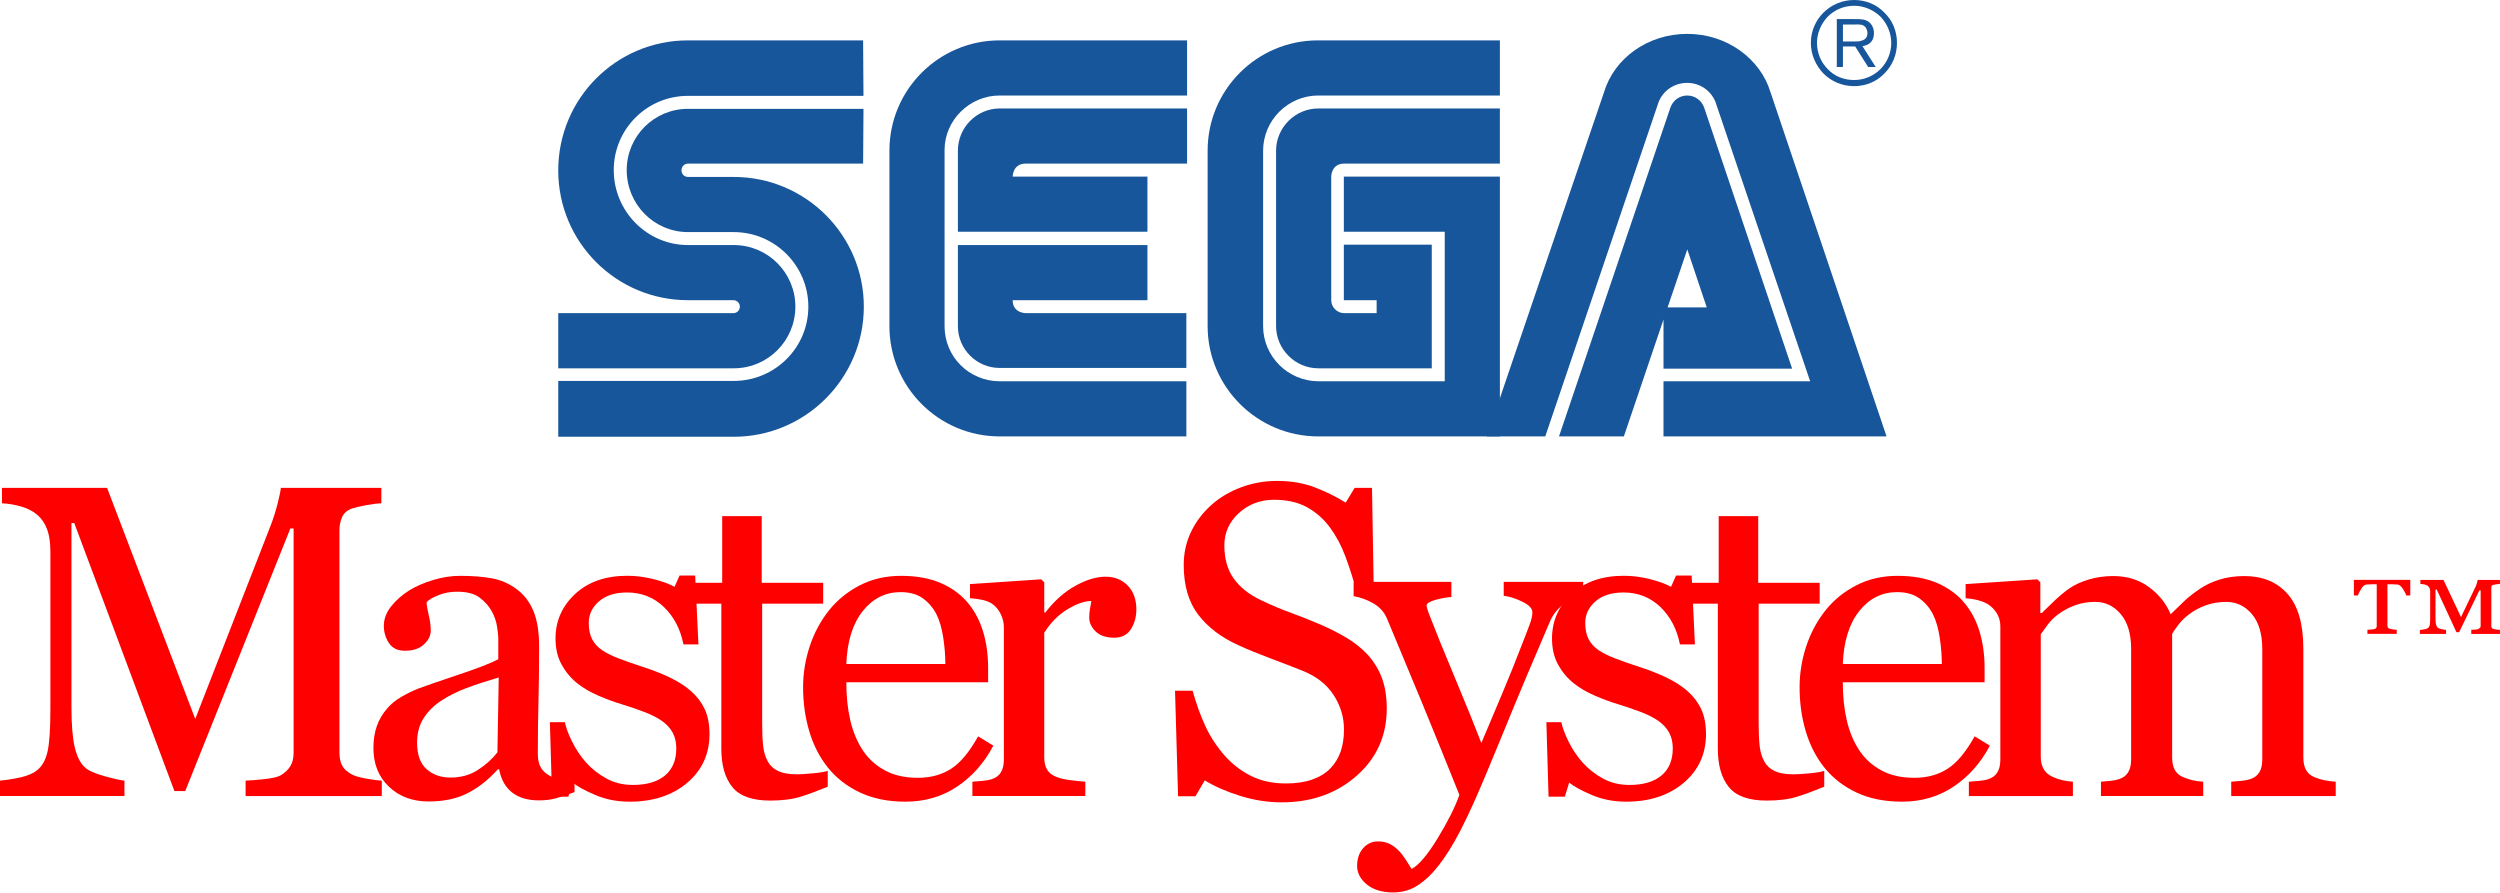
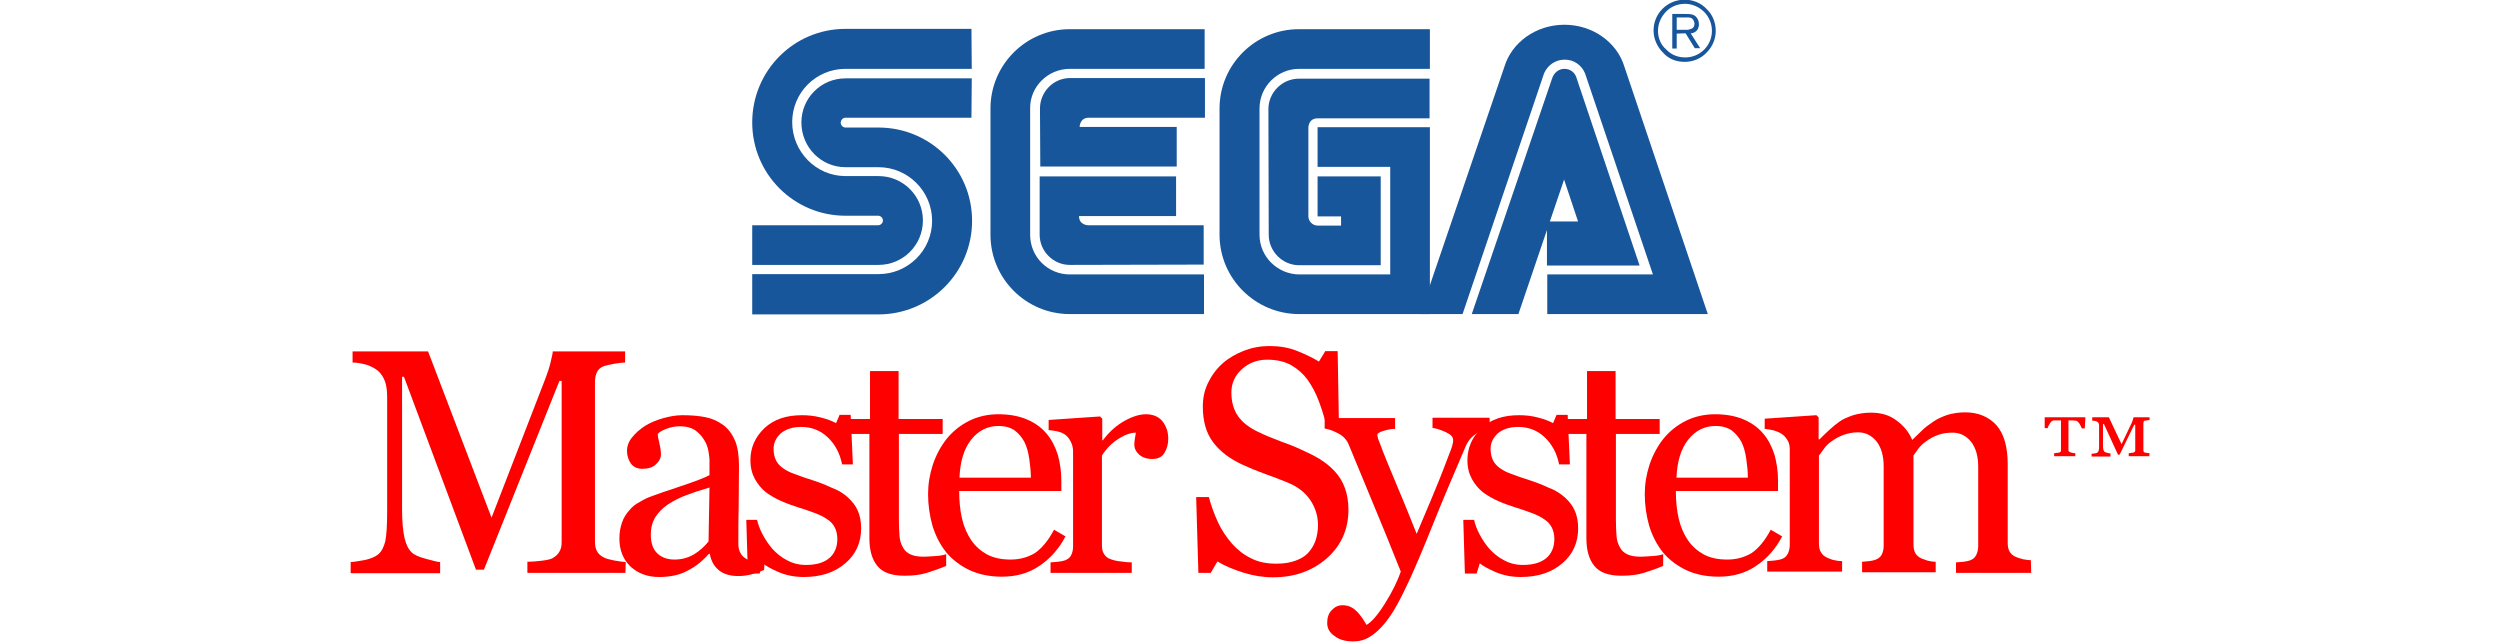
- <svg xmlns="http://www.w3.org/2000/svg" version="1.1" id="Ebene_1" x="0px" y="0px" width="566.929px" height="202.382px" viewBox="0 -0.002 566.929 202.382" enable-background="new 0 -0.002 566.929 202.382" xml:space="preserve">
+ <svg xmlns="http://www.w3.org/2000/svg" version="1.1" baseProfile="tiny" id="Ebene_1" x="0px" y="0px" viewBox="-134 295.6 788 202.4" xml:space="preserve">
  <g>
-     <path fill="#17569B" d="M126.595,99.044h39.796c16.265,0,29.501-13.238,29.501-29.5c0-16.261-13.236-29.42-29.501-29.42h-10.376   c-0.817,0-1.474-0.652-1.474-1.471c0-0.898,0.654-1.551,1.474-1.551h39.716l0.082-12.423h-39.798   c-7.683,0-13.894,6.212-13.894,13.894c0,7.764,6.209,14.056,13.894,14.056h10.376c9.316,0,16.918,7.602,16.918,16.917   c0,9.317-7.602,16.834-16.918,16.834h-39.796V99.044L126.595,99.044z" />
-     <path fill="#17569B" d="M126.595,83.518h39.796c7.765,0,13.977-6.292,13.977-13.974s-6.211-13.974-13.977-13.974h-10.376   c-9.315,0-16.835-7.682-16.835-16.998c0-9.317,7.521-16.834,16.835-16.834h39.796l-0.082-12.585h-39.718   c-16.261,0-29.418,13.156-29.418,29.5c0,16.262,13.156,29.42,29.418,29.42h10.297c0.816,0,1.472,0.654,1.472,1.471   s-0.655,1.471-1.472,1.471h-39.716L126.595,83.518L126.595,83.518z" />
-     <path fill="#17569B" d="M226.701,86.459c-6.862,0-12.5-5.475-12.5-12.503V33.994c0-6.7,5.639-12.339,12.5-12.339h42.495V9.153   h-42.495c-13.809,0-25.005,11.196-25.005,25.007v39.796c0,13.812,11.194,25.008,25.005,25.008h42.333V86.461L226.701,86.459   L226.701,86.459z" />
-     <path fill="#17569B" d="M217.222,34.158c0-5.23,4.249-9.562,9.479-9.562h42.495V37.1h-36.609c-2.944,0-2.944,2.94-2.944,2.94   h30.563v12.504h-42.984V34.158L217.222,34.158z" />
-     <path fill="#17569B" d="M226.701,83.438c-5.229,0-9.479-4.25-9.479-9.48v-18.39h42.983V68.07h-30.562   c0,2.942,2.941,2.942,2.941,2.942h36.447v12.423L226.701,83.438L226.701,83.438z" />
-     <path fill="#17569B" d="M299.024,86.459c-6.946,0-12.586-5.64-12.586-12.503V34.16c0-6.866,5.642-12.505,12.506-12.505h41.188   V9.153h-41.271c-13.811,0-25.005,11.196-25.005,25.007v39.796c0,13.812,11.274,25.008,25.088,25.008h41.188v-58.92h-35.387v12.502   h22.883V86.46L299.024,86.459L299.024,86.459z" />
-     <path fill="#17569B" d="M289.378,73.956c0,5.23,4.334,9.563,9.563,9.563h25.741V55.488h-19.938v12.585h7.437v2.942h-7.353   c-1.637,0-2.943-1.387-2.943-2.942V40.042c0,0,0-2.943,2.943-2.943h35.301V24.595h-41.187c-5.229,0-9.563,4.332-9.563,9.563   L289.378,73.956L289.378,73.956z" />
-     <path fill="#17569B" d="M378.783,24.436c0.57-1.634,2.043-2.778,3.842-2.778c1.797,0,3.271,1.146,3.844,2.778l19.938,59.166   h-29.171V69.708h9.808l-4.414-13.159l-14.385,42.414h-14.709L378.783,24.436L378.783,24.436z" />
-     <path fill="#17569B" d="M410.492,86.459h-33.261v12.503h50.585L401.503,20.92c-2.291-7.6-9.891-13.239-18.881-13.239   c-8.986,0-16.586,5.558-18.877,13.239l-26.563,78.042h13.241l25.738-75.917c1.063-2.534,3.514-4.25,6.455-4.25   c2.862,0,5.316,1.716,6.377,4.25L410.492,86.459L410.492,86.459z" />
-     <path fill="#17569B" d="M420.46,19.531c2.613,0,5.066-0.982,6.863-2.862c1.879-1.878,2.855-4.33,2.855-6.945   c0-2.616-0.979-5.065-2.855-6.866c-1.797-1.878-4.25-2.86-6.863-2.86c-5.394,0-9.81,4.332-9.81,9.726   c0,2.615,1.063,5.065,2.856,6.945C415.393,18.551,417.843,19.531,420.46,19.531z M412.041,9.725c0-2.207,0.903-4.332,2.455-5.967   c1.549-1.552,3.676-2.452,5.965-2.452c2.207,0,4.332,0.898,5.969,2.452c1.553,1.635,2.451,3.759,2.451,5.967   c0,4.656-3.76,8.417-8.416,8.417c-2.289,0-4.418-0.818-5.967-2.452C412.944,14.136,412.041,12.013,412.041,9.725z" />
-     <path fill="#17569B" d="M417.925,10.541v4.656h-1.391V4.329h4.01c1.467,0,2.363,0,3.268,0.653c0.734,0.572,1.145,1.472,1.145,2.535   c0,2.533-2.043,2.86-2.613,2.943l3.021,4.738h-1.717l-2.941-4.656L417.925,10.541L417.925,10.541z M417.925,9.397h2.859   c0.49,0,0.895,0,1.309-0.164c1.063-0.245,1.391-0.98,1.391-1.716c0-0.247-0.082-1.063-0.654-1.554   c-0.57-0.489-1.307-0.409-2.125-0.409h-2.779V9.397L417.925,9.397z" />
+     <path fill="#17569B" d="M103.1,394.7h39.8c16.3,0,29.5-13.2,29.5-29.5c0-16.3-13.2-29.4-29.5-29.4h-10.4c-0.8,0-1.5-0.7-1.5-1.5   c0-0.9,0.7-1.6,1.5-1.6h39.7l0.1-12.4h-39.8c-7.7,0-13.9,6.2-13.9,13.9c0,7.8,6.2,14.1,13.9,14.1h10.4c9.3,0,16.9,7.6,16.9,16.9   c0,9.3-7.6,16.8-16.9,16.8h-39.8L103.1,394.7L103.1,394.7z" />
+     <path fill="#17569B" d="M103.1,379.1h39.8c7.8,0,14-6.3,14-14c0-7.7-6.2-14-14-14h-10.4c-9.3,0-16.8-7.7-16.8-17   c0-9.3,7.5-16.8,16.8-16.8h39.8l-0.1-12.6h-39.7c-16.3,0-29.4,13.2-29.4,29.5c0,16.3,13.2,29.4,29.4,29.4h10.3   c0.8,0,1.5,0.7,1.5,1.5c0,0.8-0.7,1.5-1.5,1.5h-39.7L103.1,379.1L103.1,379.1z" />
+     <path fill="#17569B" d="M203.2,382.1c-6.9,0-12.5-5.5-12.5-12.5v-40c0-6.7,5.6-12.3,12.5-12.3h42.5v-12.5h-42.5   c-13.8,0-25,11.2-25,25v39.8c0,13.8,11.2,25,25,25h42.3v-12.5L203.2,382.1L203.2,382.1z" />
+     <path fill="#17569B" d="M193.8,329.8c0-5.2,4.2-9.6,9.5-9.6h42.5v12.5h-36.6c-2.9,0-2.9,2.9-2.9,2.9h30.6v12.5h-43L193.8,329.8   L193.8,329.8z" />
+     <path fill="#17569B" d="M203.2,379.1c-5.2,0-9.5-4.3-9.5-9.5v-18.4h43v12.5h-30.6c0,2.9,2.9,2.9,2.9,2.9h36.4v12.4L203.2,379.1   L203.2,379.1z" />
+     <path fill="#17569B" d="M275.6,382.1c-6.9,0-12.6-5.6-12.6-12.5v-39.8c0-6.9,5.6-12.5,12.5-12.5h41.2v-12.5h-41.3   c-13.8,0-25,11.2-25,25v39.8c0,13.8,11.3,25,25.1,25h41.2v-58.9h-35.4v12.5h22.9v33.9L275.6,382.1L275.6,382.1z" />
+     <path fill="#17569B" d="M265.9,369.6c0,5.2,4.3,9.6,9.6,9.6h25.7v-28h-19.9v12.6h7.4v2.9h-7.4c-1.6,0-2.9-1.4-2.9-2.9v-28   c0,0,0-2.9,2.9-2.9h35.3v-12.5h-41.2c-5.2,0-9.6,4.3-9.6,9.6L265.9,369.6L265.9,369.6z" />
+     <path fill="#17569B" d="M355.3,320.1c0.6-1.6,2-2.8,3.8-2.8c1.8,0,3.3,1.1,3.8,2.8l19.9,59.2h-29.2v-13.9h9.8l-4.4-13.2l-14.4,42.4   h-14.7L355.3,320.1L355.3,320.1z" />
+     <path fill="#17569B" d="M387,382.1h-33.3v12.5h50.6l-26.3-78c-2.3-7.6-9.9-13.2-18.9-13.2c-9,0-16.6,5.6-18.9,13.2l-26.6,78H327   l25.7-75.9c1.1-2.5,3.5-4.3,6.5-4.3c2.9,0,5.3,1.7,6.4,4.3L387,382.1L387,382.1z" />
+     <path fill="#17569B" d="M397,315.1c2.6,0,5.1-1,6.9-2.9c1.9-1.9,2.9-4.3,2.9-6.9c0-2.6-1-5.1-2.9-6.9c-1.8-1.9-4.3-2.9-6.9-2.9   c-5.4,0-9.8,4.3-9.8,9.7c0,2.6,1.1,5.1,2.9,6.9C391.9,314.2,394.4,315.1,397,315.1z M388.6,305.3c0-2.2,0.9-4.3,2.5-6   c1.5-1.6,3.7-2.5,6-2.5c2.2,0,4.3,0.9,6,2.5c1.6,1.6,2.5,3.8,2.5,6c0,4.7-3.8,8.4-8.4,8.4c-2.3,0-4.4-0.8-6-2.5   C389.5,309.8,388.6,307.6,388.6,305.3z" />
+     <path fill="#17569B" d="M394.5,306.2v4.7h-1.4v-10.9h4c1.5,0,2.4,0,3.3,0.7c0.7,0.6,1.1,1.5,1.1,2.5c0,2.5-2,2.9-2.6,2.9l3,4.7   h-1.7l-2.9-4.7L394.5,306.2L394.5,306.2z M394.5,305h2.9c0.5,0,0.9,0,1.3-0.2c1.1-0.2,1.4-1,1.4-1.7c0-0.2-0.1-1.1-0.7-1.6   c-0.6-0.5-1.3-0.4-2.1-0.4h-2.8L394.5,305L394.5,305z" />
    <g id="g6708" transform="translate(-67.06981,39.50687)">
      <g id="flowRoot6696" transform="translate(0,952.3622)">
-         <path id="path6717" fill="#FF0000" d="M153.646-811.351h-30.878v-3.498c1.118-0.029,2.554-0.146,4.31-0.347     c1.758-0.194,2.963-0.472,3.621-0.838c1.019-0.62,1.767-1.333,2.241-2.142c0.477-0.805,0.713-1.813,0.713-3.029v-50.821h-0.738     l-23.836,59.54h-2.461l-22.704-60.77h-0.64v41.712c0,4.036,0.255,7.108,0.763,9.208c0.51,2.102,1.289,3.611,2.341,4.527     c0.723,0.688,2.214,1.352,4.479,1.976s3.744,0.953,4.433,0.981v3.496H67.07v-3.496c1.479-0.129,3.028-0.375,4.653-0.735     c1.625-0.361,2.88-0.901,3.768-1.625c1.15-0.915,1.938-2.33,2.364-4.236c0.429-1.899,0.64-5.088,0.64-9.554v-35.756     c0-2.067-0.245-3.757-0.738-5.069c-0.491-1.312-1.198-2.379-2.117-3.201c-1.018-0.887-2.265-1.542-3.743-1.972     c-1.478-0.424-2.938-0.668-4.382-0.738v-3.495h23.836l19.993,52.399l17.091-43.831c0.623-1.604,1.157-3.288,1.601-5.048     c0.443-1.757,0.683-2.932,0.714-3.521h22.801v3.496c-0.919,0.034-2.094,0.183-3.521,0.444c-1.428,0.266-2.471,0.512-3.127,0.737     c-1.115,0.393-1.872,1.055-2.267,1.972c-0.395,0.919-0.591,1.919-0.591,3.003v50.379c0,1.15,0.196,2.117,0.591,2.906     c0.395,0.785,1.149,1.479,2.267,2.064c0.592,0.334,1.643,0.637,3.153,0.914c1.509,0.275,2.708,0.437,3.594,0.465v3.5h-0.004     V-811.351z" />
-         <path id="path6719" fill="#FF0000" d="M197.354-812.24c-1.542,0.563-2.895,1.01-4.062,1.356     c-1.167,0.345-2.487,0.516-3.965,0.516c-2.563,0-4.604-0.596-6.132-1.796c-1.526-1.197-2.503-2.943-2.93-5.244h-0.296     c-2.134,2.361-4.424,4.172-6.871,5.416c-2.446,1.252-5.393,1.871-8.84,1.871c-3.645,0-6.64-1.109-8.987-3.35     c-2.348-2.229-3.52-5.151-3.52-8.765c0-1.872,0.262-3.549,0.788-5.024c0.526-1.479,1.314-2.807,2.363-3.988     c0.822-0.98,1.905-1.857,3.25-2.634c1.348-0.769,2.61-1.382,3.792-1.847c1.48-0.557,4.475-1.593,8.988-3.104     c4.515-1.505,7.559-2.687,9.135-3.544v-4.874c0-0.427-0.089-1.248-0.271-2.462c-0.182-1.214-0.566-2.365-1.158-3.449     c-0.657-1.21-1.583-2.271-2.783-3.175c-1.197-0.9-2.896-1.354-5.096-1.354c-1.512,0-2.914,0.255-4.211,0.762     c-1.297,0.514-2.208,1.044-2.732,1.602c0,0.66,0.156,1.625,0.468,2.905c0.313,1.278,0.468,2.462,0.468,3.545     c0,1.15-0.518,2.2-1.553,3.15c-1.033,0.959-2.47,1.428-4.308,1.428c-1.641,0-2.848-0.578-3.621-1.747     c-0.77-1.161-1.156-2.468-1.156-3.915c0-1.509,0.533-2.955,1.601-4.335c1.067-1.378,2.454-2.608,4.163-3.691     c1.478-0.915,3.267-1.701,5.367-2.34c2.103-0.642,4.153-0.961,6.156-0.961c2.758,0,5.161,0.19,7.215,0.565     c2.053,0.381,3.915,1.191,5.59,2.439c1.673,1.217,2.946,2.866,3.816,4.948c0.87,2.088,1.305,4.77,1.305,8.053     c0,4.695-0.051,8.857-0.147,12.482c-0.1,3.63-0.146,7.595-0.146,11.896c0,1.279,0.221,2.3,0.664,3.056     c0.443,0.758,1.125,1.396,2.045,1.918c0.492,0.298,1.271,0.461,2.34,0.492c1.066,0.034,2.157,0.053,3.273,0.053v3.146H197.354z      M180.168-838.243c-2.792,0.823-5.236,1.623-7.338,2.413c-2.103,0.787-4.055,1.771-5.859,2.955     c-1.643,1.117-2.939,2.438-3.893,3.962c-0.949,1.526-1.428,3.347-1.428,5.442c0,2.729,0.714,4.728,2.143,6.009     c1.429,1.278,3.24,1.921,5.441,1.921c2.331,0,4.383-0.568,6.156-1.7c1.772-1.134,3.268-2.466,4.481-4.015L180.168-838.243z" />
-         <path id="path6721" fill="#FF0000" d="M223.777-835.139c1.346,1.182,2.381,2.546,3.104,4.084     c0.723,1.547,1.083,3.435,1.083,5.664c0,4.502-1.685,8.177-5.046,11.033c-3.366,2.854-7.727,4.285-13.076,4.285     c-2.825,0-5.427-0.512-7.807-1.529c-2.382-1.017-4.081-1.95-5.098-2.807l-0.984,3.202h-3.693l-0.492-16.896h3.397     c0.263,1.279,0.82,2.778,1.674,4.479c0.854,1.708,1.888,3.249,3.104,4.629c1.28,1.448,2.814,2.66,4.604,3.646     c1.789,0.982,3.801,1.48,6.033,1.48c3.151,0,5.582-0.715,7.29-2.146c1.706-1.426,2.562-3.471,2.562-6.133     c0-1.379-0.27-2.563-0.813-3.566c-0.542-1-1.339-1.876-2.389-2.637c-1.083-0.756-2.413-1.433-3.989-2.043     c-1.576-0.606-3.332-1.207-5.27-1.799c-1.545-0.459-3.259-1.088-5.146-1.896c-1.889-0.806-3.505-1.752-4.852-2.833     c-1.444-1.146-2.626-2.563-3.546-4.235c-0.919-1.673-1.38-3.644-1.38-5.909c0-3.973,1.479-7.336,4.433-10.097     c2.956-2.758,6.912-4.138,11.87-4.138c1.901,0,3.849,0.246,5.836,0.735c1.984,0.497,3.602,1.085,4.851,1.773l1.133-2.56h3.545     l0.738,15.608h-3.397c-0.689-3.479-2.176-6.309-4.458-8.496c-2.283-2.181-5.065-3.273-8.35-3.273     c-2.69,0-4.811,0.676-6.353,2.021c-1.543,1.351-2.314,2.975-2.314,4.876c0,1.479,0.253,2.709,0.763,3.693     c0.51,0.986,1.271,1.82,2.291,2.513c0.983,0.659,2.223,1.275,3.718,1.847c1.494,0.574,3.34,1.228,5.542,1.945     c2.167,0.688,4.211,1.497,6.131,2.412C220.946-837.273,222.528-836.252,223.777-835.139z" />
-         <path id="path6723" fill="#FF0000" d="M254.78-813.473c-2.135,0.889-4.153,1.637-6.058,2.242c-1.904,0.61-4.236,0.91-6.993,0.91     c-4.072,0-6.937-1.021-8.594-3.076c-1.659-2.051-2.488-4.951-2.488-8.69v-32.896h-8.767v-4.73h8.964v-15.118h8.963v15.118h13.937     v4.73h-13.838v27.133c0,2.039,0.073,3.738,0.222,5.101c0.147,1.362,0.5,2.558,1.058,3.569c0.525,0.953,1.314,1.676,2.364,2.166     c1.05,0.492,2.462,0.738,4.234,0.738c0.82,0,2.026-0.074,3.621-0.226c1.593-0.146,2.716-0.332,3.374-0.565L254.78-813.473     L254.78-813.473z" />
-         <path id="path6725" fill="#FF0000" d="M292.331-822.777c-2.035,3.875-4.76,6.961-8.175,9.258     c-3.414,2.299-7.338,3.444-11.77,3.444c-3.906,0-7.329-0.688-10.27-2.067c-2.937-1.377-5.358-3.252-7.264-5.613     c-1.903-2.362-3.324-5.119-4.26-8.271c-0.937-3.154-1.403-6.479-1.403-9.996c0-3.151,0.501-6.246,1.502-9.285     c1.002-3.032,2.471-5.768,4.408-8.198c1.872-2.327,4.194-4.209,6.968-5.64c2.775-1.429,5.887-2.142,9.334-2.142     c3.545,0,6.582,0.562,9.109,1.674c2.529,1.118,4.58,2.644,6.156,4.578c1.511,1.844,2.635,4.012,3.374,6.504     c0.737,2.494,1.108,5.205,1.108,8.123v3.251h-32.157c0,3.188,0.303,6.076,0.909,8.67c0.609,2.595,1.568,4.875,2.882,6.847     c1.278,1.905,2.953,3.406,5.022,4.506c2.067,1.104,4.53,1.646,7.387,1.646c2.922,0,5.441-0.68,7.559-2.047     c2.12-1.354,4.163-3.813,6.132-7.357L292.331-822.777z M281.447-841.294c0-1.839-0.155-3.808-0.467-5.909     c-0.313-2.102-0.813-3.857-1.502-5.271c-0.754-1.507-1.789-2.734-3.104-3.693c-1.312-0.949-3.005-1.427-5.071-1.427     c-3.449,0-6.313,1.436-8.595,4.311c-2.28,2.873-3.52,6.868-3.717,11.988L281.447-841.294L281.447-841.294z" />
-         <path id="path6727" fill="#FF0000" d="M324.761-853.657c0,1.673-0.411,3.16-1.23,4.457c-0.82,1.3-2.083,1.944-3.79,1.944     c-1.841,0-3.243-0.477-4.214-1.43c-0.967-0.949-1.452-2.001-1.452-3.149c0-0.723,0.057-1.379,0.172-1.971     c0.114-0.594,0.221-1.185,0.319-1.773c-1.542,0-3.35,0.623-5.417,1.871c-2.068,1.25-3.824,3.021-5.271,5.317v28.268     c0,1.154,0.224,2.088,0.666,2.811c0.442,0.725,1.141,1.265,2.092,1.625c0.822,0.33,1.881,0.574,3.176,0.734     c1.299,0.17,2.422,0.281,3.376,0.348v3.25h-25.61v-3.25c0.756-0.065,1.536-0.127,2.339-0.195     c0.805-0.063,1.502-0.194,2.094-0.397c0.918-0.295,1.601-0.812,2.043-1.549c0.443-0.738,0.664-1.699,0.664-2.879v-29.992     c0-1.017-0.238-2.021-0.713-3.004c-0.476-0.986-1.143-1.772-1.996-2.364c-0.622-0.396-1.359-0.678-2.215-0.862     c-0.854-0.177-1.773-0.3-2.758-0.367v-3.202l16.152-1.084l0.689,0.689v6.846h0.246c2.038-2.661,4.304-4.679,6.797-6.057     c2.496-1.381,4.777-2.069,6.845-2.069c2.069,0,3.752,0.675,5.049,2.021C324.114-857.726,324.761-855.922,324.761-853.657     L324.761-853.657z" />
-         <path id="path6729" fill="#FF0000" d="M377.213-843.412c1.476,1.646,2.565,3.441,3.271,5.395     c0.709,1.955,1.063,4.229,1.063,6.819c0,6.177-2.286,11.267-6.848,15.269c-4.563,4.008-10.226,6.006-16.989,6.006     c-3.12,0-6.236-0.479-9.356-1.45c-3.119-0.966-5.812-2.144-8.077-3.521l-2.117,3.597h-3.938l-0.689-23.935h3.988     c0.821,2.953,1.782,5.625,2.882,8.002c1.102,2.385,2.554,4.604,4.359,6.674c1.707,1.939,3.701,3.48,5.981,4.629     c2.283,1.151,4.934,1.723,7.951,1.723c2.267,0,4.242-0.294,5.936-0.886c1.691-0.593,3.064-1.433,4.112-2.513     c1.05-1.084,1.827-2.354,2.34-3.815c0.511-1.458,0.765-3.144,0.765-5.05c0-2.784-0.787-5.392-2.361-7.807     c-1.575-2.414-3.922-4.242-7.045-5.49c-2.135-0.854-4.58-1.799-7.338-2.832c-2.756-1.033-5.138-2.01-7.14-2.933     c-3.938-1.771-7.002-4.094-9.186-6.968c-2.184-2.871-3.273-6.626-3.273-11.256c0-2.655,0.542-5.135,1.624-7.436     c1.084-2.296,2.625-4.352,4.629-6.156c1.904-1.704,4.154-3.045,6.747-4.014c2.593-0.968,5.304-1.452,8.125-1.452     c3.218,0,6.099,0.49,8.644,1.479c2.543,0.982,4.869,2.136,6.967,3.443l2.021-3.349h3.94l0.396,23.195h-3.988     c-0.719-2.659-1.533-5.199-2.438-7.636c-0.901-2.427-2.073-4.629-3.521-6.598c-1.41-1.901-3.135-3.426-5.168-4.559     c-2.037-1.13-4.533-1.699-7.485-1.699c-3.117,0-5.778,1.005-7.979,3.003c-2.2,2.008-3.3,4.452-3.3,7.338     c0,3.023,0.705,5.525,2.118,7.512c1.411,1.987,3.465,3.619,6.155,4.898c2.397,1.15,4.751,2.142,7.063,2.976     c2.315,0.84,4.557,1.737,6.723,2.687c1.973,0.854,3.865,1.823,5.688,2.908C374.28-846.12,375.864-844.857,377.213-843.412     L377.213-843.412z" />
-         <path id="path6731" fill="#FF0000" d="M374.825-795.494c0-1.641,0.447-2.979,1.354-4.016c0.9-1.035,2.023-1.551,3.373-1.551     c1.049,0,1.951,0.192,2.709,0.592c0.754,0.396,1.428,0.906,2.02,1.524c0.492,0.49,1.021,1.167,1.576,2.019     c0.559,0.857,1.002,1.564,1.328,2.119c1.645-0.887,3.604-3.203,5.889-6.942c2.277-3.745,3.936-7.022,4.947-9.853     c-3.123-7.778-5.941-14.737-8.471-20.881c-2.529-6.139-5.172-12.49-7.928-19.061c-0.623-1.506-1.676-2.685-3.152-3.522     c-1.477-0.838-2.955-1.369-4.434-1.602v-3.25H396.2v3.447c-0.988,0.034-2.168,0.241-3.547,0.615     c-1.379,0.38-2.068,0.813-2.068,1.305c0,0.196,0.073,0.527,0.223,0.985c0.147,0.461,0.317,0.938,0.519,1.427     c1.247,3.251,3.147,7.941,5.712,14.062c2.564,6.128,4.548,11.023,5.958,14.702c1.479-3.515,3.015-7.147,4.604-10.907     c1.594-3.76,3.379-8.199,5.346-13.322c0.23-0.621,0.563-1.481,0.982-2.583c0.426-1.101,0.643-2.045,0.643-2.832     c0-0.852-0.744-1.65-2.24-2.39c-1.496-0.736-2.913-1.19-4.262-1.356v-3.151h18.025v3.057c-0.986,0.167-2.287,0.731-3.892,1.697     c-1.61,0.972-2.81,2.341-3.597,4.112c-3.908,9.063-7.385,17.319-10.416,24.772c-3.039,7.454-5.344,12.937-6.918,16.446     c-2.07,4.603-3.916,8.185-5.541,10.763c-1.625,2.58-3.213,4.604-4.754,6.08c-1.512,1.381-2.881,2.311-4.109,2.785     s-2.508,0.714-3.813,0.714c-2.563,0-4.574-0.606-6.035-1.819C375.554-792.519,374.825-793.919,374.825-795.494L374.825-795.494z" />
-         <path id="path6733" fill="#FF0000" d="M449.757-835.139c1.342,1.182,2.379,2.546,3.102,4.084     c0.723,1.547,1.082,3.435,1.082,5.664c0,4.502-1.684,8.177-5.045,11.033c-3.369,2.854-7.726,4.285-13.078,4.285     c-2.82,0-5.428-0.512-7.803-1.529c-2.384-1.017-4.082-1.95-5.1-2.807l-0.986,3.202h-3.693l-0.491-16.896h3.397     c0.26,1.279,0.817,2.778,1.676,4.479c0.854,1.708,1.886,3.249,3.104,4.629c1.278,1.448,2.812,2.66,4.604,3.646     c1.787,0.982,3.798,1.48,6.031,1.48c3.15,0,5.582-0.715,7.289-2.146c1.703-1.426,2.561-3.471,2.561-6.133     c0-1.379-0.271-2.563-0.813-3.566c-0.543-1-1.34-1.876-2.392-2.637c-1.08-0.756-2.411-1.433-3.985-2.043     c-1.576-0.606-3.334-1.207-5.272-1.799c-1.546-0.459-3.261-1.088-5.146-1.896c-1.892-0.806-3.504-1.752-4.851-2.833     c-1.442-1.146-2.629-2.563-3.548-4.235c-0.922-1.673-1.379-3.644-1.379-5.909c0-3.973,1.48-7.336,4.436-10.097     c2.956-2.758,6.906-4.138,11.867-4.138c1.902,0,3.852,0.246,5.834,0.735c1.984,0.497,3.605,1.085,4.854,1.773l1.135-2.56h3.543     l0.738,15.608h-3.397c-0.688-3.479-2.177-6.309-4.452-8.496c-2.287-2.181-5.064-3.273-8.352-3.273     c-2.692,0-4.813,0.676-6.354,2.021c-1.544,1.351-2.313,2.975-2.313,4.876c0,1.479,0.252,2.709,0.763,3.693     c0.51,0.986,1.272,1.82,2.29,2.513c0.986,0.659,2.229,1.275,3.722,1.847c1.488,0.574,3.339,1.228,5.539,1.945     c2.171,0.688,4.212,1.497,6.134,2.412C446.922-837.273,448.507-836.252,449.757-835.139L449.757-835.139z" />
-         <path id="path6735" fill="#FF0000" d="M480.756-813.473c-2.132,0.889-4.151,1.637-6.06,2.242c-1.901,0.61-4.23,0.91-6.989,0.91     c-4.071,0-6.937-1.021-8.595-3.076c-1.658-2.051-2.487-4.951-2.487-8.69v-32.896h-8.765v-4.73h8.959v-15.118h8.966v15.118h13.937     v4.73h-13.84v27.133c0,2.039,0.075,3.738,0.223,5.101s0.502,2.558,1.064,3.569c0.521,0.953,1.313,1.676,2.357,2.166     c1.051,0.492,2.463,0.738,4.234,0.738c0.821,0,2.027-0.074,3.62-0.226c1.593-0.146,2.718-0.332,3.374-0.565L480.756-813.473     L480.756-813.473z" />
-         <path id="path6737" fill="#FF0000" d="M518.308-822.777c-2.033,3.875-4.76,6.961-8.176,9.258     c-3.414,2.299-7.338,3.444-11.771,3.444c-3.898,0-7.326-0.688-10.266-2.067c-2.938-1.377-5.357-3.252-7.268-5.613     c-1.9-2.362-3.324-5.119-4.26-8.271c-0.938-3.154-1.401-6.479-1.401-9.996c0-3.151,0.504-6.246,1.501-9.285     c1.001-3.032,2.473-5.768,4.408-8.198c1.869-2.327,4.193-4.209,6.968-5.64c2.772-1.429,5.886-2.142,9.329-2.142     c3.549,0,6.584,0.562,9.111,1.674c2.529,1.118,4.58,2.644,6.156,4.578c1.512,1.844,2.635,4.012,3.375,6.504     c0.734,2.494,1.104,5.205,1.104,8.123v3.251h-32.154c0,3.188,0.305,6.076,0.91,8.67c0.604,2.595,1.564,4.875,2.883,6.847     c1.275,1.905,2.957,3.406,5.02,4.506c2.066,1.104,4.527,1.646,7.389,1.646c2.924,0,5.439-0.68,7.561-2.047     c2.117-1.354,4.162-3.813,6.135-7.357L518.308-822.777z M507.423-841.294c0-1.839-0.154-3.808-0.467-5.909     c-0.309-2.102-0.813-3.857-1.502-5.271c-0.752-1.507-1.785-2.734-3.102-3.693c-1.316-0.949-3.006-1.427-5.074-1.427     c-3.445,0-6.313,1.436-8.594,4.311c-2.279,2.873-3.521,6.868-3.718,11.988L507.423-841.294L507.423-841.294z" />
-         <path id="path6739" fill="#FF0000" d="M596.737-811.351h-23.689v-3.254c0.756-0.063,1.52-0.127,2.291-0.193     c0.77-0.064,1.449-0.196,2.041-0.396c0.918-0.297,1.602-0.813,2.045-1.551c0.445-0.736,0.666-1.7,0.666-2.879v-25.068     c0-3.412-0.781-6.048-2.342-7.903c-1.561-1.854-3.502-2.782-5.832-2.782c-1.609,0-3.121,0.243-4.531,0.736     c-1.412,0.491-2.709,1.18-3.889,2.068c-0.957,0.726-1.752,1.501-2.395,2.339c-0.639,0.838-1.123,1.538-1.453,2.092v28.021     c0,1.154,0.199,2.096,0.594,2.834c0.396,0.736,1.064,1.307,2.02,1.699c0.756,0.296,1.438,0.518,2.045,0.665     c0.605,0.146,1.402,0.256,2.387,0.319v3.25h-23.189v-3.25c0.756-0.063,1.479-0.129,2.188-0.195     c0.703-0.063,1.355-0.195,1.941-0.398c0.922-0.295,1.602-0.813,2.045-1.55c0.445-0.737,0.67-1.698,0.67-2.882v-25.066     c0-3.412-0.783-6.047-2.346-7.903c-1.557-1.854-3.504-2.783-5.83-2.783c-1.609,0-3.123,0.256-4.533,0.766     c-1.412,0.515-2.709,1.208-3.891,2.094c-0.951,0.724-1.756,1.536-2.412,2.437c-0.656,0.908-1.148,1.586-1.48,2.044v27.825     c0,1.117,0.232,2.055,0.691,2.807c0.459,0.76,1.146,1.331,2.063,1.727c0.689,0.33,1.398,0.572,2.117,0.735     c0.729,0.167,1.527,0.281,2.414,0.347v3.252H513.55v-3.252c0.756-0.063,1.535-0.127,2.344-0.195     c0.801-0.061,1.496-0.194,2.092-0.396c0.918-0.295,1.602-0.813,2.041-1.552c0.443-0.735,0.664-1.696,0.664-2.88v-30.188     c0-1.048-0.232-1.994-0.713-2.83c-0.477-0.84-1.141-1.555-1.992-2.146c-0.625-0.396-1.395-0.715-2.313-0.959     c-0.92-0.248-1.871-0.399-2.857-0.471v-3.199l16.254-1.083l0.688,0.688v6.943h0.346c0.82-0.816,1.822-1.79,3.004-2.906     c1.186-1.111,2.283-2.021,3.301-2.707c1.148-0.786,2.588-1.441,4.314-1.971c1.721-0.521,3.586-0.788,5.588-0.788     c3.15,0,5.857,0.847,8.125,2.535c2.27,1.693,3.895,3.737,4.875,6.133c1.184-1.146,2.227-2.156,3.129-3.028     c0.902-0.868,2.094-1.796,3.57-2.782c1.25-0.854,2.715-1.543,4.408-2.069c1.688-0.521,3.566-0.788,5.639-0.788     c4.104,0,7.354,1.352,9.754,4.037c2.393,2.694,3.592,6.834,3.592,12.415v24.671c0,1.151,0.195,2.092,0.596,2.832     c0.395,0.735,1.064,1.31,2.02,1.698c0.756,0.296,1.5,0.518,2.238,0.667c0.74,0.145,1.566,0.254,2.488,0.317v3.252h-0.006     V-811.351z" />
+         <path id="path6717" fill="#FF0000" d="M130.2-515.7H99.3v-3.5c1.1,0,2.6-0.1,4.3-0.3c1.8-0.2,3-0.5,3.6-0.8     c1-0.6,1.8-1.3,2.2-2.1c0.5-0.8,0.7-1.8,0.7-3v-50.8h-0.7l-23.8,59.5h-2.5l-22.7-60.8h-0.6v41.7c0,4,0.3,7.1,0.8,9.2     c0.5,2.1,1.3,3.6,2.3,4.5c0.7,0.7,2.2,1.4,4.5,2s3.7,1,4.4,1v3.5H43.6v-3.5c1.5-0.1,3-0.4,4.7-0.7c1.6-0.4,2.9-0.9,3.8-1.6     c1.2-0.9,1.9-2.3,2.4-4.2c0.4-1.9,0.6-5.1,0.6-9.6v-35.8c0-2.1-0.2-3.8-0.7-5.1c-0.5-1.3-1.2-2.4-2.1-3.2c-1-0.9-2.3-1.5-3.7-2     c-1.5-0.4-2.9-0.7-4.4-0.7v-3.5h23.8l20,52.4L105-577c0.6-1.6,1.2-3.3,1.6-5c0.4-1.8,0.7-2.9,0.7-3.5h22.8v3.5     c-0.9,0-2.1,0.2-3.5,0.4c-1.4,0.3-2.5,0.5-3.1,0.7c-1.1,0.4-1.9,1.1-2.3,2c-0.4,0.9-0.6,1.9-0.6,3v50.4c0,1.2,0.2,2.1,0.6,2.9     c0.4,0.8,1.1,1.5,2.3,2.1c0.6,0.3,1.6,0.6,3.2,0.9c1.5,0.3,2.7,0.4,3.6,0.5L130.2-515.7L130.2-515.7L130.2-515.7z" />
+         <path id="path6719" fill="#FF0000" d="M173.9-516.6c-1.5,0.6-2.9,1-4.1,1.4c-1.2,0.3-2.5,0.5-4,0.5c-2.6,0-4.6-0.6-6.1-1.8     c-1.5-1.2-2.5-2.9-2.9-5.2h-0.3c-2.1,2.4-4.4,4.2-6.9,5.4c-2.4,1.3-5.4,1.9-8.8,1.9c-3.6,0-6.6-1.1-9-3.3     c-2.3-2.2-3.5-5.2-3.5-8.8c0-1.9,0.3-3.5,0.8-5c0.5-1.5,1.3-2.8,2.4-4c0.8-1,1.9-1.9,3.3-2.6c1.3-0.8,2.6-1.4,3.8-1.8     c1.5-0.6,4.5-1.6,9-3.1c4.5-1.5,7.6-2.7,9.1-3.5v-4.9c0-0.4-0.1-1.2-0.3-2.5c-0.2-1.2-0.6-2.4-1.2-3.4c-0.7-1.2-1.6-2.3-2.8-3.2     c-1.2-0.9-2.9-1.4-5.1-1.4c-1.5,0-2.9,0.3-4.2,0.8c-1.3,0.5-2.2,1-2.7,1.6c0,0.7,0.2,1.6,0.5,2.9c0.3,1.3,0.5,2.5,0.5,3.5     c0,1.2-0.5,2.2-1.6,3.2c-1,1-2.5,1.4-4.3,1.4c-1.6,0-2.8-0.6-3.6-1.7c-0.8-1.2-1.2-2.5-1.2-3.9c0-1.5,0.5-3,1.6-4.3     c1.1-1.4,2.5-2.6,4.2-3.7c1.5-0.9,3.3-1.7,5.4-2.3c2.1-0.6,4.2-1,6.2-1c2.8,0,5.2,0.2,7.2,0.6c2.1,0.4,3.9,1.2,5.6,2.4     c1.7,1.2,2.9,2.9,3.8,4.9c0.9,2.1,1.3,4.8,1.3,8.1c0,4.7-0.1,8.9-0.1,12.5c-0.1,3.6-0.1,7.6-0.1,11.9c0,1.3,0.2,2.3,0.7,3.1     c0.4,0.8,1.1,1.4,2,1.9c0.5,0.3,1.3,0.5,2.3,0.5c1.1,0,2.2,0.1,3.3,0.1L173.9-516.6L173.9-516.6L173.9-516.6z M156.7-542.6     c-2.8,0.8-5.2,1.6-7.3,2.4c-2.1,0.8-4.1,1.8-5.9,3c-1.6,1.1-2.9,2.4-3.9,4c-0.9,1.5-1.4,3.3-1.4,5.4c0,2.7,0.7,4.7,2.1,6     c1.4,1.3,3.2,1.9,5.4,1.9c2.3,0,4.4-0.6,6.2-1.7c1.8-1.1,3.3-2.5,4.5-4L156.7-542.6z" />
+         <path id="path6721" fill="#FF0000" d="M200.3-539.5c1.3,1.2,2.4,2.5,3.1,4.1c0.7,1.5,1.1,3.4,1.1,5.7c0,4.5-1.7,8.2-5,11     c-3.4,2.9-7.7,4.3-13.1,4.3c-2.8,0-5.4-0.5-7.8-1.5c-2.4-1-4.1-2-5.1-2.8l-1,3.2h-3.7l-0.5-16.9h3.4c0.3,1.3,0.8,2.8,1.7,4.5     c0.9,1.7,1.9,3.2,3.1,4.6c1.3,1.4,2.8,2.7,4.6,3.6c1.8,1,3.8,1.5,6,1.5c3.2,0,5.6-0.7,7.3-2.1c1.7-1.4,2.6-3.5,2.6-6.1     c0-1.4-0.3-2.6-0.8-3.6c-0.5-1-1.3-1.9-2.4-2.6c-1.1-0.8-2.4-1.4-4-2c-1.6-0.6-3.3-1.2-5.3-1.8c-1.5-0.5-3.3-1.1-5.1-1.9     c-1.9-0.8-3.5-1.8-4.9-2.8c-1.4-1.1-2.6-2.6-3.5-4.2c-0.9-1.7-1.4-3.6-1.4-5.9c0-4,1.5-7.3,4.4-10.1c3-2.8,6.9-4.1,11.9-4.1     c1.9,0,3.8,0.2,5.8,0.7c2,0.5,3.6,1.1,4.9,1.8l1.1-2.6h3.5l0.7,15.6h-3.4c-0.7-3.5-2.2-6.3-4.5-8.5c-2.3-2.2-5.1-3.3-8.4-3.3     c-2.7,0-4.8,0.7-6.4,2c-1.5,1.4-2.3,3-2.3,4.9c0,1.5,0.3,2.7,0.8,3.7c0.5,1,1.3,1.8,2.3,2.5c1,0.7,2.2,1.3,3.7,1.8     c1.5,0.6,3.3,1.2,5.5,1.9c2.2,0.7,4.2,1.5,6.1,2.4C197.5-541.7,199.1-540.6,200.3-539.5z" />
+         <path id="path6723" fill="#FF0000" d="M231.3-517.9c-2.1,0.9-4.2,1.6-6.1,2.2c-1.9,0.6-4.2,0.9-7,0.9c-4.1,0-6.9-1-8.6-3.1     c-1.7-2.1-2.5-5-2.5-8.7v-32.9h-8.8v-4.7h9v-15.1h9v15.1h13.9v4.7h-13.8v27.1c0,2,0.1,3.7,0.2,5.1c0.1,1.4,0.5,2.6,1.1,3.6     c0.5,1,1.3,1.7,2.4,2.2c1.1,0.5,2.5,0.7,4.2,0.7c0.8,0,2-0.1,3.6-0.2c1.6-0.1,2.7-0.3,3.4-0.6L231.3-517.9L231.3-517.9z" />
+         <path id="path6725" fill="#FF0000" d="M268.9-527.2c-2,3.9-4.8,7-8.2,9.3c-3.4,2.3-7.3,3.4-11.8,3.4c-3.9,0-7.3-0.7-10.3-2.1     c-2.9-1.4-5.4-3.3-7.3-5.6c-1.9-2.4-3.3-5.1-4.3-8.3c-0.9-3.2-1.4-6.5-1.4-10c0-3.2,0.5-6.2,1.5-9.3c1-3,2.5-5.8,4.4-8.2     c1.9-2.3,4.2-4.2,7-5.6c2.8-1.4,5.9-2.1,9.3-2.1c3.5,0,6.6,0.6,9.1,1.7c2.5,1.1,4.6,2.6,6.2,4.6c1.5,1.8,2.6,4,3.4,6.5     c0.7,2.5,1.1,5.2,1.1,8.1v3.3h-32.2c0,3.2,0.3,6.1,0.9,8.7c0.6,2.6,1.6,4.9,2.9,6.8c1.3,1.9,3,3.4,5,4.5c2.1,1.1,4.5,1.6,7.4,1.6     c2.9,0,5.4-0.7,7.6-2c2.1-1.4,4.2-3.8,6.1-7.4L268.9-527.2z M258-545.7c0-1.8-0.2-3.8-0.5-5.9c-0.3-2.1-0.8-3.9-1.5-5.3     c-0.8-1.5-1.8-2.7-3.1-3.7c-1.3-0.9-3-1.4-5.1-1.4c-3.4,0-6.3,1.4-8.6,4.3c-2.3,2.9-3.5,6.9-3.7,12L258-545.7L258-545.7z" />
+         <path id="path6727" fill="#FF0000" d="M301.3-558c0,1.7-0.4,3.2-1.2,4.5c-0.8,1.3-2.1,1.9-3.8,1.9c-1.8,0-3.2-0.5-4.2-1.4     c-1-0.9-1.5-2-1.5-3.1c0-0.7,0.1-1.4,0.2-2c0.1-0.6,0.2-1.2,0.3-1.8c-1.5,0-3.4,0.6-5.4,1.9c-2.1,1.3-3.8,3-5.3,5.3v28.3     c0,1.2,0.2,2.1,0.7,2.8c0.4,0.7,1.1,1.3,2.1,1.6c0.8,0.3,1.9,0.6,3.2,0.7c1.3,0.2,2.4,0.3,3.4,0.3v3.3h-25.6v-3.3     c0.8-0.1,1.5-0.1,2.3-0.2c0.8-0.1,1.5-0.2,2.1-0.4c0.9-0.3,1.6-0.8,2-1.5c0.4-0.7,0.7-1.7,0.7-2.9v-30c0-1-0.2-2-0.7-3     c-0.5-1-1.1-1.8-2-2.4c-0.6-0.4-1.4-0.7-2.2-0.9c-0.9-0.2-1.8-0.3-2.8-0.4v-3.2l16.2-1.1l0.7,0.7v6.8h0.2c2-2.7,4.3-4.7,6.8-6.1     c2.5-1.4,4.8-2.1,6.8-2.1c2.1,0,3.8,0.7,5,2C300.6-562.1,301.3-560.3,301.3-558L301.3-558z" />
+         <path id="path6729" fill="#FF0000" d="M353.7-547.8c1.5,1.6,2.6,3.4,3.3,5.4c0.7,2,1.1,4.2,1.1,6.8c0,6.2-2.3,11.3-6.8,15.3     c-4.6,4-10.2,6-17,6c-3.1,0-6.2-0.5-9.4-1.5c-3.1-1-5.8-2.1-8.1-3.5l-2.1,3.6h-3.9l-0.7-23.9h4c0.8,3,1.8,5.6,2.9,8     c1.1,2.4,2.6,4.6,4.4,6.7c1.7,1.9,3.7,3.5,6,4.6c2.3,1.2,4.9,1.7,8,1.7c2.3,0,4.2-0.3,5.9-0.9c1.7-0.6,3.1-1.4,4.1-2.5     c1-1.1,1.8-2.4,2.3-3.8c0.5-1.5,0.8-3.1,0.8-5c0-2.8-0.8-5.4-2.4-7.8c-1.6-2.4-3.9-4.2-7-5.5c-2.1-0.9-4.6-1.8-7.3-2.8     c-2.8-1-5.1-2-7.1-2.9c-3.9-1.8-7-4.1-9.2-7c-2.2-2.9-3.3-6.6-3.3-11.3c0-2.7,0.5-5.1,1.6-7.4c1.1-2.3,2.6-4.4,4.6-6.2     c1.9-1.7,4.2-3,6.7-4c2.6-1,5.3-1.5,8.1-1.5c3.2,0,6.1,0.5,8.6,1.5c2.5,1,4.9,2.1,7,3.4l2-3.3h3.9l0.4,23.2h-4     c-0.7-2.7-1.5-5.2-2.4-7.6c-0.9-2.4-2.1-4.6-3.5-6.6c-1.4-1.9-3.1-3.4-5.2-4.6c-2-1.1-4.5-1.7-7.5-1.7c-3.1,0-5.8,1-8,3     c-2.2,2-3.3,4.5-3.3,7.3c0,3,0.7,5.5,2.1,7.5c1.4,2,3.5,3.6,6.2,4.9c2.4,1.2,4.8,2.1,7.1,3c2.3,0.8,4.6,1.7,6.7,2.7     c2,0.9,3.9,1.8,5.7,2.9C350.8-550.5,352.4-549.2,353.7-547.8L353.7-547.8z" />
+         <path id="path6731" fill="#FF0000" d="M351.4-499.9c0-1.6,0.4-3,1.4-4c0.9-1,2-1.6,3.4-1.6c1,0,2,0.2,2.7,0.6     c0.8,0.4,1.4,0.9,2,1.5c0.5,0.5,1,1.2,1.6,2c0.6,0.9,1,1.6,1.3,2.1c1.6-0.9,3.6-3.2,5.9-6.9c2.3-3.7,3.9-7,4.9-9.9     c-3.1-7.8-5.9-14.7-8.5-20.9c-2.5-6.1-5.2-12.5-7.9-19.1c-0.6-1.5-1.7-2.7-3.2-3.5c-1.5-0.8-3-1.4-4.4-1.6v-3.3h22.2v3.4     c-1,0-2.2,0.2-3.5,0.6c-1.4,0.4-2.1,0.8-2.1,1.3c0,0.2,0.1,0.5,0.2,1c0.1,0.5,0.3,0.9,0.5,1.4c1.2,3.3,3.1,7.9,5.7,14.1     c2.6,6.1,4.5,11,6,14.7c1.5-3.5,3-7.1,4.6-10.9c1.6-3.8,3.4-8.2,5.3-13.3c0.2-0.6,0.6-1.5,1-2.6c0.4-1.1,0.6-2,0.6-2.8     c0-0.9-0.7-1.7-2.2-2.4c-1.5-0.7-2.9-1.2-4.3-1.4v-3.2h18v3.1c-1,0.2-2.3,0.7-3.9,1.7c-1.6,1-2.8,2.3-3.6,4.1     c-3.9,9.1-7.4,17.3-10.4,24.8c-3,7.5-5.3,12.9-6.9,16.4c-2.1,4.6-3.9,8.2-5.5,10.8c-1.6,2.6-3.2,4.6-4.8,6.1     c-1.5,1.4-2.9,2.3-4.1,2.8s-2.5,0.7-3.8,0.7c-2.6,0-4.6-0.6-6-1.8C352.1-496.9,351.4-498.3,351.4-499.9L351.4-499.9z" />
+         <path id="path6733" fill="#FF0000" d="M426.3-539.5c1.3,1.2,2.4,2.5,3.1,4.1c0.7,1.5,1.1,3.4,1.1,5.7c0,4.5-1.7,8.2-5,11     c-3.4,2.9-7.7,4.3-13.1,4.3c-2.8,0-5.4-0.5-7.8-1.5c-2.4-1-4.1-2-5.1-2.8l-1,3.2h-3.7l-0.5-16.9h3.4c0.3,1.3,0.8,2.8,1.7,4.5     c0.9,1.7,1.9,3.2,3.1,4.6c1.3,1.4,2.8,2.7,4.6,3.6c1.8,1,3.8,1.5,6,1.5c3.1,0,5.6-0.7,7.3-2.1c1.7-1.4,2.6-3.5,2.6-6.1     c0-1.4-0.3-2.6-0.8-3.6c-0.5-1-1.3-1.9-2.4-2.6c-1.1-0.8-2.4-1.4-4-2c-1.6-0.6-3.3-1.2-5.3-1.8c-1.5-0.5-3.3-1.1-5.1-1.9     c-1.9-0.8-3.5-1.8-4.9-2.8c-1.4-1.1-2.6-2.6-3.5-4.2c-0.9-1.7-1.4-3.6-1.4-5.9c0-4,1.5-7.3,4.4-10.1c3-2.8,6.9-4.1,11.9-4.1     c1.9,0,3.9,0.2,5.8,0.7c2,0.5,3.6,1.1,4.9,1.8l1.1-2.6h3.5l0.7,15.6h-3.4c-0.7-3.5-2.2-6.3-4.5-8.5c-2.3-2.2-5.1-3.3-8.4-3.3     c-2.7,0-4.8,0.7-6.4,2c-1.5,1.4-2.3,3-2.3,4.9c0,1.5,0.3,2.7,0.8,3.7c0.5,1,1.3,1.8,2.3,2.5c1,0.7,2.2,1.3,3.7,1.8     c1.5,0.6,3.3,1.2,5.5,1.9c2.2,0.7,4.2,1.5,6.1,2.4C423.5-541.7,425-540.6,426.3-539.5L426.3-539.5z" />
+         <path id="path6735" fill="#FF0000" d="M457.3-517.9c-2.1,0.9-4.2,1.6-6.1,2.2c-1.9,0.6-4.2,0.9-7,0.9c-4.1,0-6.9-1-8.6-3.1     c-1.7-2.1-2.5-5-2.5-8.7v-32.9h-8.8v-4.7h9v-15.1h9v15.1h13.9v4.7h-13.8v27.1c0,2,0.1,3.7,0.2,5.1s0.5,2.6,1.1,3.6     c0.5,1,1.3,1.7,2.4,2.2c1.1,0.5,2.5,0.7,4.2,0.7c0.8,0,2-0.1,3.6-0.2c1.6-0.1,2.7-0.3,3.4-0.6L457.3-517.9L457.3-517.9z" />
+         <path id="path6737" fill="#FF0000" d="M494.8-527.2c-2,3.9-4.8,7-8.2,9.3c-3.4,2.3-7.3,3.4-11.8,3.4c-3.9,0-7.3-0.7-10.3-2.1     c-2.9-1.4-5.4-3.3-7.3-5.6c-1.9-2.4-3.3-5.1-4.3-8.3c-0.9-3.2-1.4-6.5-1.4-10c0-3.2,0.5-6.2,1.5-9.3c1-3,2.5-5.8,4.4-8.2     c1.9-2.3,4.2-4.2,7-5.6c2.8-1.4,5.9-2.1,9.3-2.1c3.5,0,6.6,0.6,9.1,1.7c2.5,1.1,4.6,2.6,6.2,4.6c1.5,1.8,2.6,4,3.4,6.5     c0.7,2.5,1.1,5.2,1.1,8.1v3.3h-32.2c0,3.2,0.3,6.1,0.9,8.7c0.6,2.6,1.6,4.9,2.9,6.8c1.3,1.9,3,3.4,5,4.5c2.1,1.1,4.5,1.6,7.4,1.6     c2.9,0,5.4-0.7,7.6-2c2.1-1.4,4.2-3.8,6.1-7.4L494.8-527.2z M484-545.7c0-1.8-0.2-3.8-0.5-5.9c-0.3-2.1-0.8-3.9-1.5-5.3     c-0.8-1.5-1.8-2.7-3.1-3.7c-1.3-0.9-3-1.4-5.1-1.4c-3.4,0-6.3,1.4-8.6,4.3c-2.3,2.9-3.5,6.9-3.7,12L484-545.7L484-545.7z" />
+         <path id="path6739" fill="#FF0000" d="M573.3-515.7h-23.7v-3.3c0.8-0.1,1.5-0.1,2.3-0.2c0.8-0.1,1.4-0.2,2-0.4     c0.9-0.3,1.6-0.8,2-1.6c0.4-0.7,0.7-1.7,0.7-2.9v-25.1c0-3.4-0.8-6-2.3-7.9c-1.6-1.9-3.5-2.8-5.8-2.8c-1.6,0-3.1,0.2-4.5,0.7     c-1.4,0.5-2.7,1.2-3.9,2.1c-1,0.7-1.8,1.5-2.4,2.3c-0.6,0.8-1.1,1.5-1.5,2.1v28c0,1.2,0.2,2.1,0.6,2.8c0.4,0.7,1.1,1.3,2,1.7     c0.8,0.3,1.4,0.5,2,0.7c0.6,0.1,1.4,0.3,2.4,0.3v3.3H520v-3.3c0.8-0.1,1.5-0.1,2.2-0.2c0.7-0.1,1.4-0.2,1.9-0.4     c0.9-0.3,1.6-0.8,2-1.5c0.4-0.7,0.7-1.7,0.7-2.9v-25.1c0-3.4-0.8-6-2.3-7.9c-1.6-1.9-3.5-2.8-5.8-2.8c-1.6,0-3.1,0.3-4.5,0.8     c-1.4,0.5-2.7,1.2-3.9,2.1c-1,0.7-1.8,1.5-2.4,2.4c-0.7,0.9-1.1,1.6-1.5,2v27.8c0,1.1,0.2,2.1,0.7,2.8c0.5,0.8,1.1,1.3,2.1,1.7     c0.7,0.3,1.4,0.6,2.1,0.7c0.7,0.2,1.5,0.3,2.4,0.3v3.3h-23.6v-3.3c0.8-0.1,1.5-0.1,2.3-0.2c0.8-0.1,1.5-0.2,2.1-0.4     c0.9-0.3,1.6-0.8,2-1.6c0.4-0.7,0.7-1.7,0.7-2.9v-30.2c0-1-0.2-2-0.7-2.8c-0.5-0.8-1.1-1.6-2-2.1c-0.6-0.4-1.4-0.7-2.3-1     c-0.9-0.2-1.9-0.4-2.9-0.5v-3.2l16.3-1.1l0.7,0.7v6.9h0.3c0.8-0.8,1.8-1.8,3-2.9c1.2-1.1,2.3-2,3.3-2.7c1.1-0.8,2.6-1.4,4.3-2     c1.7-0.5,3.6-0.8,5.6-0.8c3.2,0,5.9,0.8,8.1,2.5c2.3,1.7,3.9,3.7,4.9,6.1c1.2-1.1,2.2-2.2,3.1-3c0.9-0.9,2.1-1.8,3.6-2.8     c1.3-0.9,2.7-1.5,4.4-2.1c1.7-0.5,3.6-0.8,5.6-0.8c4.1,0,7.4,1.4,9.8,4c2.4,2.7,3.6,6.8,3.6,12.4v24.7c0,1.2,0.2,2.1,0.6,2.8     c0.4,0.7,1.1,1.3,2,1.7c0.8,0.3,1.5,0.5,2.2,0.7c0.7,0.1,1.6,0.3,2.5,0.3L573.3-515.7L573.3-515.7L573.3-515.7L573.3-515.7z" />
      </g>
      <g id="text6704" transform="scale(1.026764,0.9739338)">
-         <path id="path6742" fill="#FF0000" d="M617.473,107.038h-6.346v-0.956c0.192,0,0.472-0.028,0.835-0.05     c0.36-0.028,0.597-0.072,0.721-0.133c0.2-0.131,0.333-0.246,0.403-0.329c0.072-0.086,0.11-0.223,0.11-0.404v-8.27h-0.276     l-4.474,9.736h-0.594l-4.35-9.924h-0.272v6.679c0,0.644,0.04,1.136,0.12,1.476c0.082,0.334,0.215,0.589,0.415,0.761     c0.156,0.097,0.428,0.2,0.805,0.301c0.38,0.105,0.711,0.157,0.991,0.157v0.956h-5.781v-0.915     c0.198-0.034,0.487-0.084,0.871-0.135c0.384-0.056,0.675-0.147,0.871-0.288c0.209-0.152,0.348-0.378,0.422-0.657     c0.072-0.286,0.108-0.807,0.108-1.576v-6.368c0-0.293-0.046-0.533-0.135-0.732c-0.091-0.199-0.224-0.37-0.396-0.513     c-0.188-0.145-0.419-0.257-0.69-0.32c-0.272-0.07-0.594-0.114-0.947-0.14v-0.935h5.106l3.869,8.655l3.23-7.096     c0.133-0.31,0.234-0.597,0.301-0.873c0.068-0.275,0.126-0.502,0.154-0.686h4.919v0.935c-0.205,0-0.477,0.044-0.795,0.09     c-0.329,0.05-0.554,0.098-0.691,0.145c-0.186,0.035-0.301,0.119-0.346,0.259c-0.049,0.13-0.074,0.268-0.074,0.406v8.877     c0,0.169,0.027,0.31,0.074,0.411c0.048,0.1,0.164,0.201,0.346,0.285c0.124,0.034,0.339,0.083,0.632,0.13     c0.302,0.058,0.586,0.09,0.854,0.09v0.956L617.473,107.038L617.473,107.038z M597.661,98.086h-0.881     c-0.127-0.405-0.369-0.909-0.744-1.519c-0.377-0.602-0.736-0.944-1.098-1.017c-0.261-0.024-0.529-0.04-0.786-0.056     c-0.259,0-0.472-0.023-0.643-0.023h-0.898v9.611c0,0.17,0.029,0.315,0.086,0.43c0.055,0.116,0.183,0.22,0.375,0.306     c0.124,0.039,0.348,0.085,0.679,0.154c0.333,0.068,0.637,0.098,0.913,0.098v0.957h-6.471v-0.957c0.243,0,0.546-0.026,0.902-0.062     c0.356-0.041,0.59-0.08,0.692-0.115c0.186-0.061,0.306-0.159,0.369-0.296c0.061-0.13,0.089-0.268,0.089-0.403v-9.72h-0.9     c-0.183,0-0.426,0-0.73,0.028c-0.304,0.024-0.538,0.031-0.696,0.044c-0.379,0.059-0.75,0.399-1.111,1.017     c-0.363,0.62-0.603,1.125-0.727,1.515h-0.881v-3.635h12.456L597.661,98.086L597.661,98.086z" />
+         <path id="path6742" fill="#FF0000" d="M594.6,410.6h-6.3v-1c0.2,0,0.5,0,0.8-0.1c0.4,0,0.6-0.1,0.7-0.1c0.2-0.1,0.3-0.2,0.4-0.3     c0.1-0.1,0.1-0.2,0.1-0.4v-8.3h-0.3l-4.5,9.7H585l-4.3-9.9h-0.3v6.7c0,0.6,0,1.1,0.1,1.5c0.1,0.3,0.2,0.6,0.4,0.8     c0.2,0.1,0.4,0.2,0.8,0.3c0.4,0.1,0.7,0.2,1,0.2v1h-5.8v-0.9c0.2,0,0.5-0.1,0.9-0.1c0.4-0.1,0.7-0.1,0.9-0.3     c0.2-0.2,0.3-0.4,0.4-0.7c0.1-0.3,0.1-0.8,0.1-1.6v-6.4c0-0.3,0-0.5-0.1-0.7c-0.1-0.2-0.2-0.4-0.4-0.5c-0.2-0.1-0.4-0.3-0.7-0.3     c-0.3-0.1-0.6-0.1-0.9-0.1V398h5.1l3.9,8.7l3.2-7.1c0.1-0.3,0.2-0.6,0.3-0.9c0.1-0.3,0.1-0.5,0.2-0.7h4.9v0.9     c-0.2,0-0.5,0-0.8,0.1c-0.3,0-0.6,0.1-0.7,0.1c-0.2,0-0.3,0.1-0.3,0.3c0,0.1-0.1,0.3-0.1,0.4v8.9c0,0.2,0,0.3,0.1,0.4     c0,0.1,0.2,0.2,0.3,0.3c0.1,0,0.3,0.1,0.6,0.1c0.3,0.1,0.6,0.1,0.9,0.1L594.6,410.6L594.6,410.6L594.6,410.6z M574.8,401.6h-0.9     c-0.1-0.4-0.4-0.9-0.7-1.5c-0.4-0.6-0.7-0.9-1.1-1c-0.3,0-0.5,0-0.8-0.1c-0.3,0-0.5,0-0.6,0h-0.9v9.6c0,0.2,0,0.3,0.1,0.4     c0.1,0.1,0.2,0.2,0.4,0.3c0.1,0,0.3,0.1,0.7,0.2c0.3,0.1,0.6,0.1,0.9,0.1v1h-6.5v-1c0.2,0,0.5,0,0.9-0.1c0.4,0,0.6-0.1,0.7-0.1     c0.2-0.1,0.3-0.2,0.4-0.3c0.1-0.1,0.1-0.3,0.1-0.4V399h-0.9c-0.2,0-0.4,0-0.7,0c-0.3,0-0.5,0-0.7,0c-0.4,0.1-0.8,0.4-1.1,1     c-0.4,0.6-0.6,1.1-0.7,1.5h-0.9V398h12.5L574.8,401.6L574.8,401.6z" />
      </g>
    </g>
  </g>
</svg>
